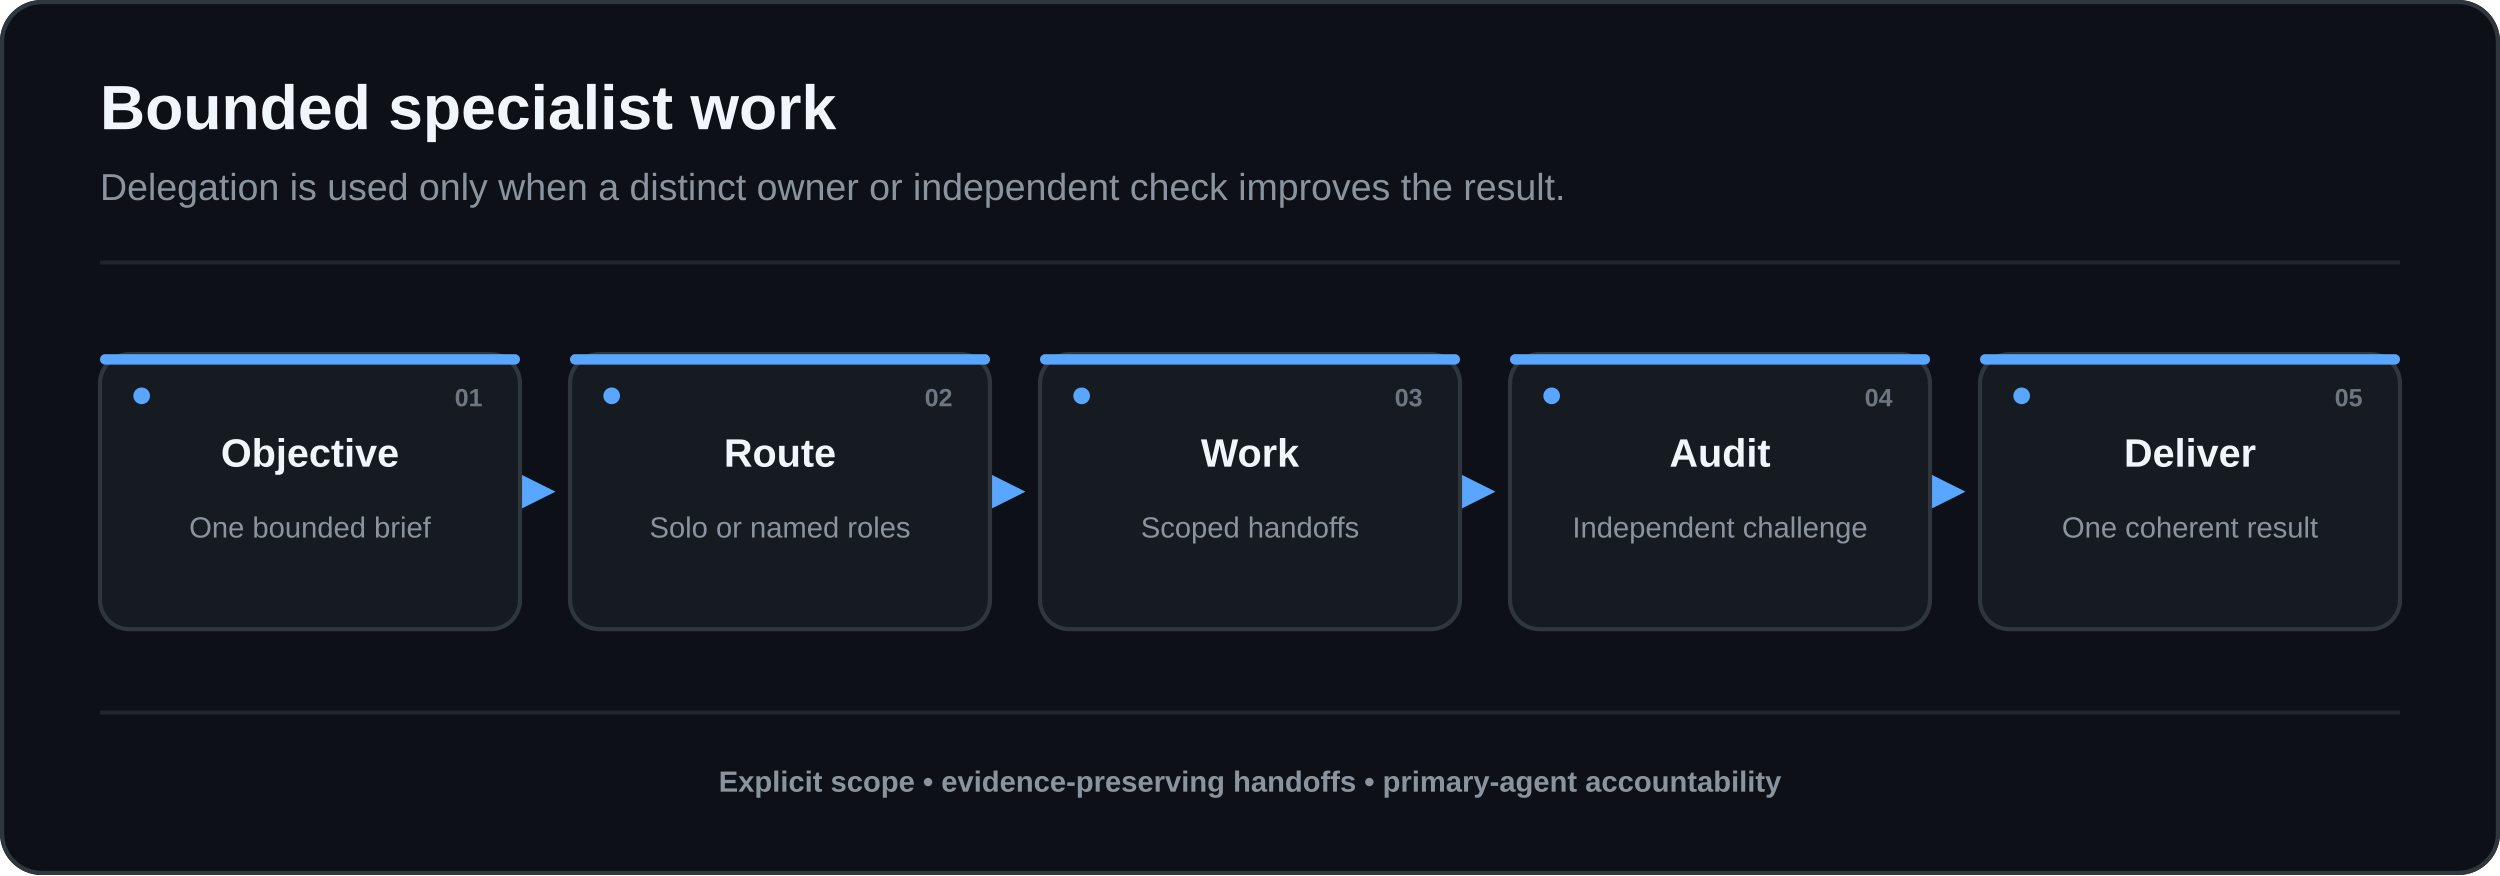
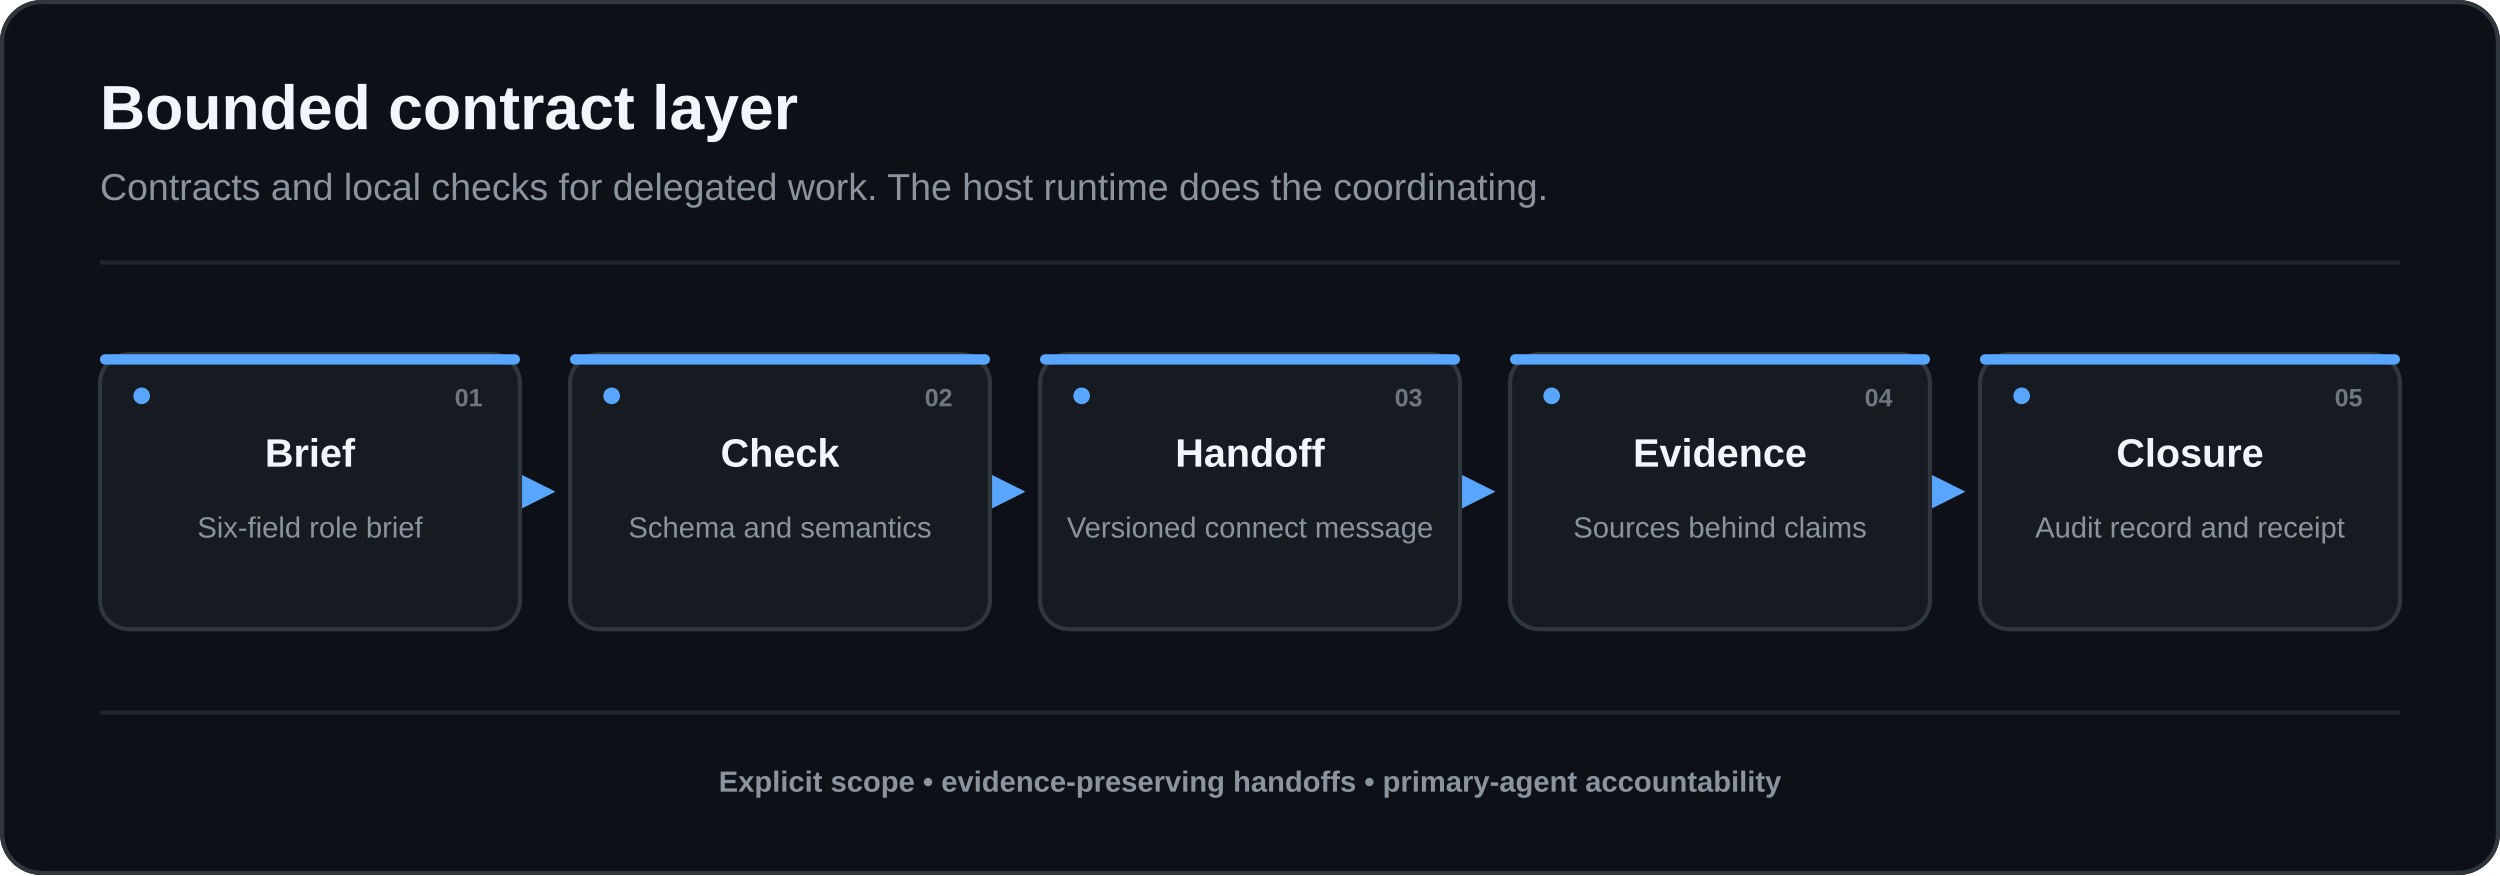
<svg xmlns="http://www.w3.org/2000/svg" width="1200" height="420" viewBox="0 0 1200 420" role="img" aria-labelledby="title description" focusable="false">
  <defs>
    <marker id="arrow" markerWidth="9" markerHeight="9" refX="8" refY="4.5" orient="auto" markerUnits="strokeWidth">
      <path d="M0,0 L9,4.5 L0,9 Z" fill="#58a6ff" />
    </marker>
  </defs>
  <rect width="1200" height="420" rx="20" fill="#0d1117" />
  <rect x="1" y="1" width="1198" height="418" rx="19" fill="none" stroke="#30363d" stroke-width="2" />
  <g font-family="Segoe UI, Arial, sans-serif">
-     <text x="48" y="62" font-size="30" font-weight="750" fill="#f0f6fc">Bounded specialist work</text>
-     <text x="48" y="96" font-size="18" fill="#8b949e">Delegation is used only when a distinct owner or independent check improves the result.</text>
+     <text x="48" y="62" font-size="30" font-weight="750" fill="#f0f6fc">Bounded contract layer</text>
+     <text x="48" y="96" font-size="18" fill="#8b949e">Contracts and local checks for delegated work. The host runtime does the coordinating.</text>
    <line x1="48" y1="126" x2="1152" y2="126" stroke="#21262d" stroke-width="2" />
    <path d="M 256.6 236 H 263.6" fill="none" stroke="#58a6ff" stroke-width="3" marker-end="url(#arrow)" />
    <g>
      <rect x="48.0" y="170" width="201.6" height="132" rx="14" fill="#161b22" stroke="#30363d" stroke-width="2" />
      <rect x="48.0" y="170" width="201.6" height="5" rx="2.5" fill="#58a6ff" />
-       <text x="148.8" y="224" text-anchor="middle" font-size="19" font-weight="700" fill="#f0f6fc">Objective</text>
-       <text x="148.8" y="258" text-anchor="middle" font-size="14" fill="#8b949e">One bounded brief</text>
+       <text x="148.8" y="224" text-anchor="middle" font-size="19" font-weight="700" fill="#f0f6fc">Brief</text>
+       <text x="148.8" y="258" text-anchor="middle" font-size="14" fill="#8b949e">Six-field role brief</text>
      <circle cx="68.0" cy="190" r="4" fill="#58a6ff" />
      <text x="231.6" y="195" text-anchor="end" font-size="12" font-weight="650" fill="#6e7681">01</text>
    </g>
    <path d="M 482.2 236 H 489.2" fill="none" stroke="#58a6ff" stroke-width="3" marker-end="url(#arrow)" />
    <g>
      <rect x="273.6" y="170" width="201.6" height="132" rx="14" fill="#161b22" stroke="#30363d" stroke-width="2" />
      <rect x="273.6" y="170" width="201.6" height="5" rx="2.5" fill="#58a6ff" />
-       <text x="374.4" y="224" text-anchor="middle" font-size="19" font-weight="700" fill="#f0f6fc">Route</text>
-       <text x="374.4" y="258" text-anchor="middle" font-size="14" fill="#8b949e">Solo or named roles</text>
+       <text x="374.4" y="224" text-anchor="middle" font-size="19" font-weight="700" fill="#f0f6fc">Check</text>
+       <text x="374.4" y="258" text-anchor="middle" font-size="14" fill="#8b949e">Schema and semantics</text>
      <circle cx="293.6" cy="190" r="4" fill="#58a6ff" />
      <text x="457.2" y="195" text-anchor="end" font-size="12" font-weight="650" fill="#6e7681">02</text>
    </g>
    <path d="M 707.8 236 H 714.8" fill="none" stroke="#58a6ff" stroke-width="3" marker-end="url(#arrow)" />
    <g>
      <rect x="499.2" y="170" width="201.6" height="132" rx="14" fill="#161b22" stroke="#30363d" stroke-width="2" />
      <rect x="499.2" y="170" width="201.6" height="5" rx="2.5" fill="#58a6ff" />
-       <text x="600.0" y="224" text-anchor="middle" font-size="19" font-weight="700" fill="#f0f6fc">Work</text>
-       <text x="600.0" y="258" text-anchor="middle" font-size="14" fill="#8b949e">Scoped handoffs</text>
+       <text x="600.0" y="224" text-anchor="middle" font-size="19" font-weight="700" fill="#f0f6fc">Handoff</text>
+       <text x="600.0" y="258" text-anchor="middle" font-size="14" fill="#8b949e">Versioned connect message</text>
      <circle cx="519.2" cy="190" r="4" fill="#58a6ff" />
      <text x="682.8" y="195" text-anchor="end" font-size="12" font-weight="650" fill="#6e7681">03</text>
    </g>
    <path d="M 933.4 236 H 940.4" fill="none" stroke="#58a6ff" stroke-width="3" marker-end="url(#arrow)" />
    <g>
      <rect x="724.8" y="170" width="201.6" height="132" rx="14" fill="#161b22" stroke="#30363d" stroke-width="2" />
      <rect x="724.8" y="170" width="201.6" height="5" rx="2.5" fill="#58a6ff" />
-       <text x="825.6" y="224" text-anchor="middle" font-size="19" font-weight="700" fill="#f0f6fc">Audit</text>
-       <text x="825.6" y="258" text-anchor="middle" font-size="14" fill="#8b949e">Independent challenge</text>
+       <text x="825.6" y="224" text-anchor="middle" font-size="19" font-weight="700" fill="#f0f6fc">Evidence</text>
+       <text x="825.6" y="258" text-anchor="middle" font-size="14" fill="#8b949e">Sources behind claims</text>
      <circle cx="744.8" cy="190" r="4" fill="#58a6ff" />
      <text x="908.4" y="195" text-anchor="end" font-size="12" font-weight="650" fill="#6e7681">04</text>
    </g>
    <g>
      <rect x="950.4" y="170" width="201.6" height="132" rx="14" fill="#161b22" stroke="#30363d" stroke-width="2" />
      <rect x="950.4" y="170" width="201.6" height="5" rx="2.5" fill="#58a6ff" />
-       <text x="1051.2" y="224" text-anchor="middle" font-size="19" font-weight="700" fill="#f0f6fc">Deliver</text>
-       <text x="1051.2" y="258" text-anchor="middle" font-size="14" fill="#8b949e">One coherent result</text>
+       <text x="1051.2" y="224" text-anchor="middle" font-size="19" font-weight="700" fill="#f0f6fc">Closure</text>
+       <text x="1051.2" y="258" text-anchor="middle" font-size="14" fill="#8b949e">Audit record and receipt</text>
      <circle cx="970.4" cy="190" r="4" fill="#58a6ff" />
      <text x="1134.0" y="195" text-anchor="end" font-size="12" font-weight="650" fill="#6e7681">05</text>
    </g>
    <line x1="48" y1="342" x2="1152" y2="342" stroke="#21262d" stroke-width="2" />
    <text x="600" y="380" text-anchor="middle" font-size="14" font-weight="600" fill="#8b949e">Explicit scope  •  evidence-preserving handoffs  •  primary-agent accountability</text>
  </g>
</svg>
